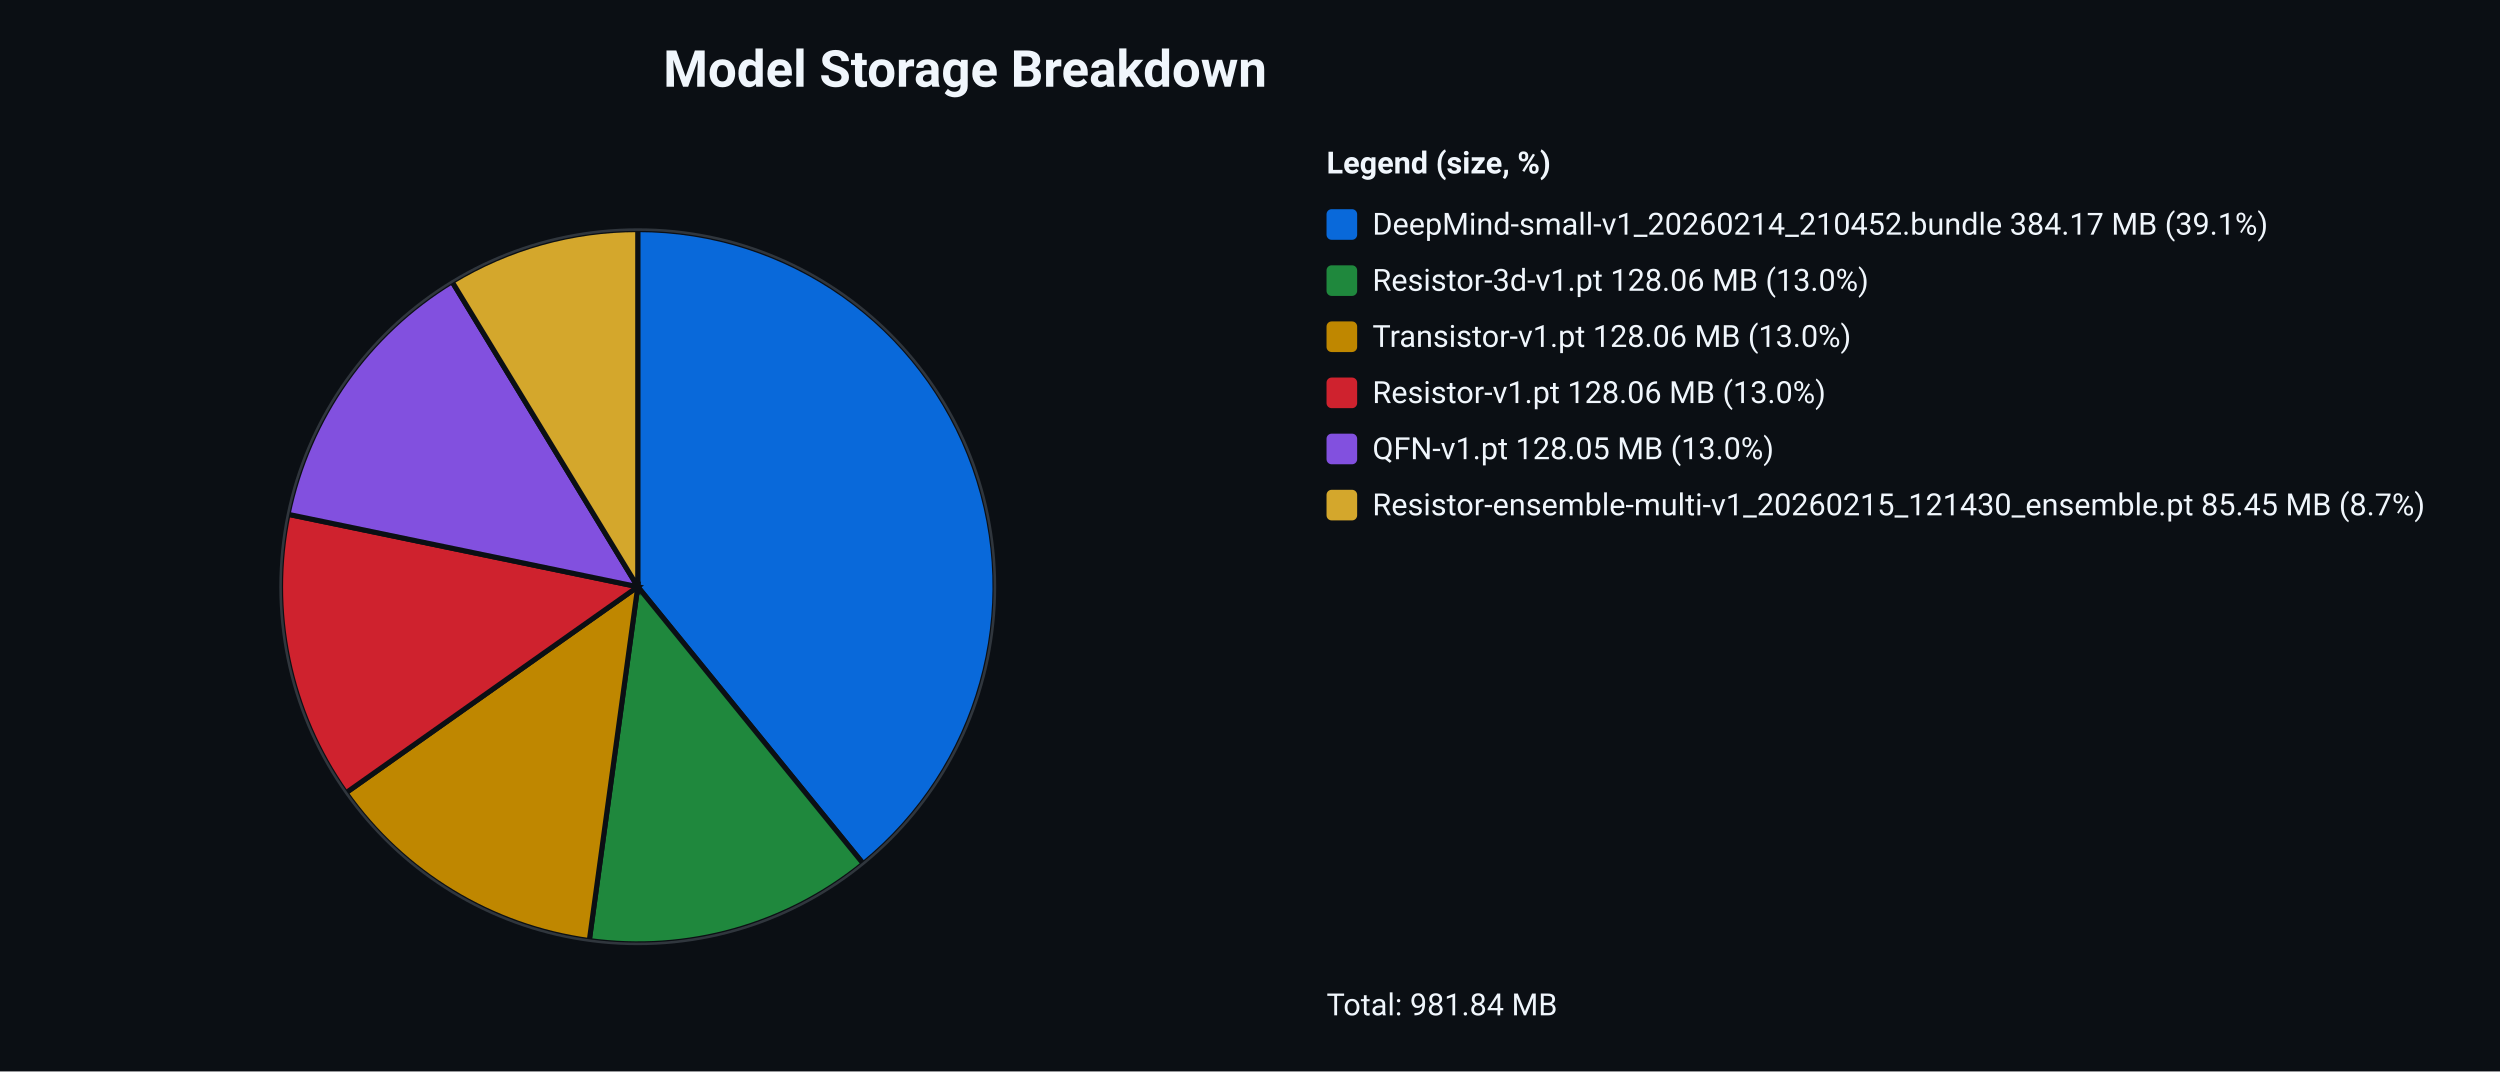
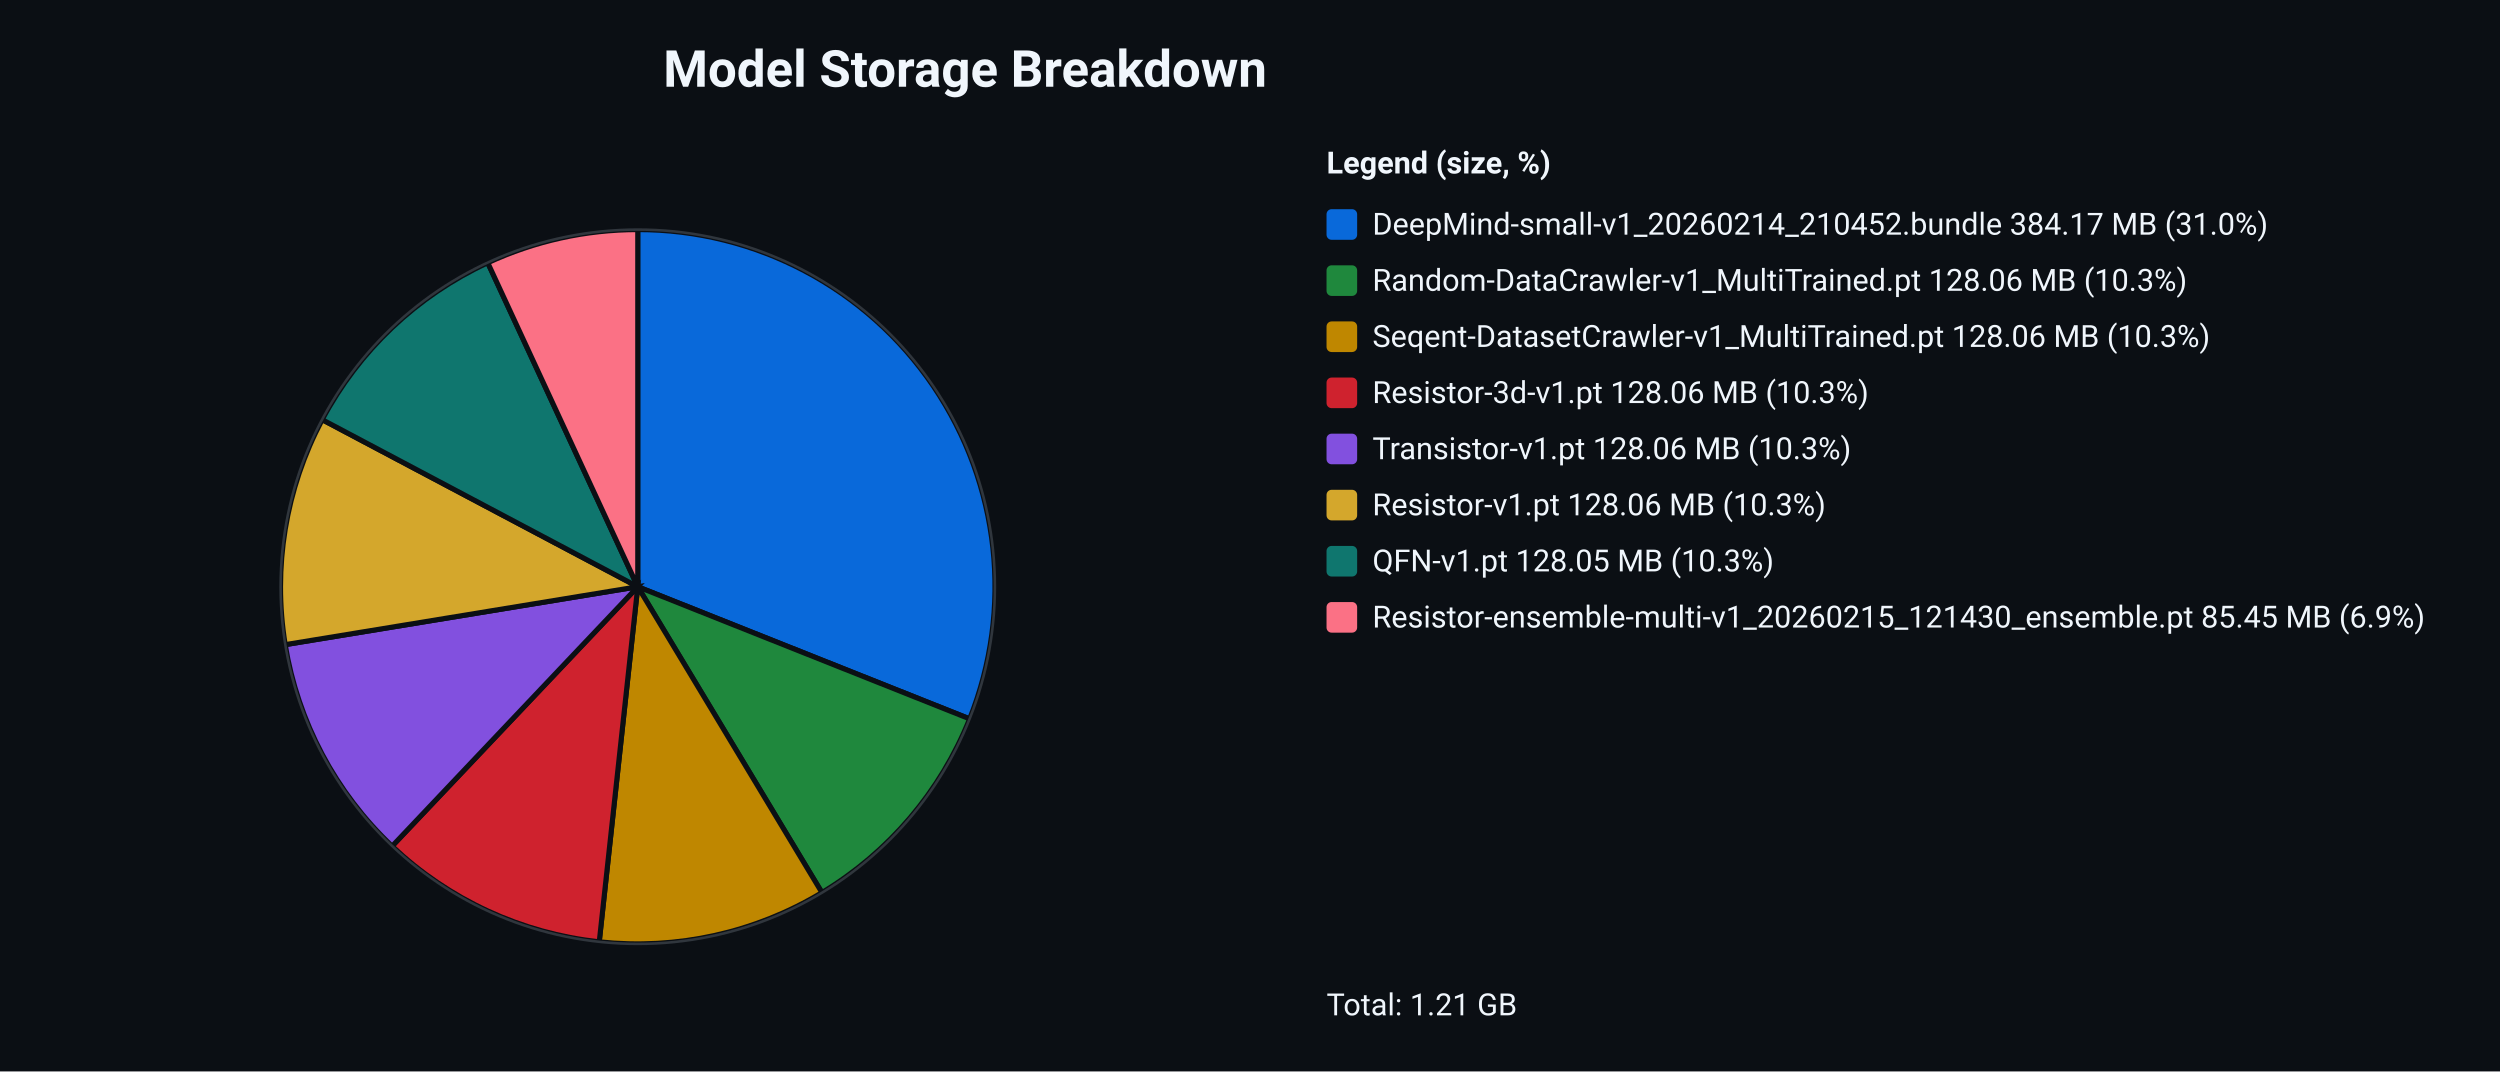
<svg xmlns="http://www.w3.org/2000/svg" width="980" height="420" viewBox="0 0 980 420">
  <rect x="0" y="0" width="980" height="420" fill="#0b0f14" />
  <text x="260" y="34" font-family="ui-sans-serif, system-ui, -apple-system, Segoe UI, Roboto, Arial" font-size="20" font-weight="700" fill="#f0f6fc">Model Storage Breakdown</text>
-   <path d="M 250.0 230.0 L 250.0 90.0 A 140.0 140.0 0 0 1 338.4 338.6 Z" fill="#0969da" stroke="#0b0f14" stroke-width="2" />
-   <path d="M 250.0 230.0 L 338.4 338.6 A 140.0 140.0 0 0 1 231.0 368.7 Z" fill="#1f883d" stroke="#0b0f14" stroke-width="2" />
-   <path d="M 250.0 230.0 L 231.0 368.7 A 140.0 140.0 0 0 1 135.6 310.8 Z" fill="#bf8700" stroke="#0b0f14" stroke-width="2" />
-   <path d="M 250.0 230.0 L 135.6 310.8 A 140.0 140.0 0 0 1 112.9 201.6 Z" fill="#cf222e" stroke="#0b0f14" stroke-width="2" />
-   <path d="M 250.0 230.0 L 112.9 201.6 A 140.0 140.0 0 0 1 177.2 110.4 Z" fill="#8250df" stroke="#0b0f14" stroke-width="2" />
-   <path d="M 250.0 230.0 L 177.2 110.4 A 140.0 140.0 0 0 1 250.0 90.0 Z" fill="#d4a72c" stroke="#0b0f14" stroke-width="2" />
+   <path d="M 250.0 230.0 L 250.0 90.0 A 140.0 140.0 0 0 1 380.1 281.8 Z" fill="#0969da" stroke="#0b0f14" stroke-width="2" />
+   <path d="M 250.0 230.0 L 380.1 281.8 A 140.0 140.0 0 0 1 322.2 349.9 Z" fill="#1f883d" stroke="#0b0f14" stroke-width="2" />
+   <path d="M 250.0 230.0 L 322.2 349.9 A 140.0 140.0 0 0 1 234.9 369.2 Z" fill="#bf8700" stroke="#0b0f14" stroke-width="2" />
+   <path d="M 250.0 230.0 L 234.9 369.2 A 140.0 140.0 0 0 1 153.7 331.7 Z" fill="#cf222e" stroke="#0b0f14" stroke-width="2" />
+   <path d="M 250.0 230.0 L 153.7 331.7 A 140.0 140.0 0 0 1 111.8 252.7 Z" fill="#8250df" stroke="#0b0f14" stroke-width="2" />
+   <path d="M 250.0 230.0 L 111.8 252.7 A 140.0 140.0 0 0 1 126.3 164.5 Z" fill="#d4a72c" stroke="#0b0f14" stroke-width="2" />
+   <path d="M 250.0 230.0 L 126.3 164.5 A 140.0 140.0 0 0 1 191.2 103.0 Z" fill="#0f766e" stroke="#0b0f14" stroke-width="2" />
+   <path d="M 250.0 230.0 L 191.2 103.0 A 140.0 140.0 0 0 1 250.0 90.0 Z" fill="#fb7185" stroke="#0b0f14" stroke-width="2" />
  <circle cx="250.0" cy="230.0" r="140.0" fill="none" stroke="#30363d" stroke-width="1" />
  <text x="520.0" y="68.0" font-family="ui-sans-serif, system-ui, -apple-system, Segoe UI, Roboto, Arial" font-size="12" font-weight="700" fill="#f0f6fc">Legend (size, %)</text>
  <rect x="520.0" y="82.0" width="12" height="12" rx="2" fill="#0969da" />
-   <text x="538.0" y="92.0" font-family="ui-sans-serif, system-ui, -apple-system, Segoe UI, Roboto, Arial" font-size="12" fill="#f0f6fc">DeepMind-small-v1_20260214_210452.bundle  384.17 MB  (39.1%)</text>
+   <text x="538.0" y="92.0" font-family="ui-sans-serif, system-ui, -apple-system, Segoe UI, Roboto, Arial" font-size="12" fill="#f0f6fc">DeepMind-small-v1_20260214_210452.bundle  384.17 MB  (31.0%)</text>
  <rect x="520.0" y="104.0" width="12" height="12" rx="2" fill="#1f883d" />
-   <text x="538.0" y="114.0" font-family="ui-sans-serif, system-ui, -apple-system, Segoe UI, Roboto, Arial" font-size="12" fill="#f0f6fc">Resistor-3d-v1.pt  128.06 MB  (13.0%)</text>
+   <text x="538.0" y="114.0" font-family="ui-sans-serif, system-ui, -apple-system, Segoe UI, Roboto, Arial" font-size="12" fill="#f0f6fc">Random-DataCrawler-v1_MultiTrained.pt  128.06 MB  (10.3%)</text>
  <rect x="520.0" y="126.0" width="12" height="12" rx="2" fill="#bf8700" />
-   <text x="538.0" y="136.0" font-family="ui-sans-serif, system-ui, -apple-system, Segoe UI, Roboto, Arial" font-size="12" fill="#f0f6fc">Transistor-v1.pt  128.06 MB  (13.0%)</text>
+   <text x="538.0" y="136.0" font-family="ui-sans-serif, system-ui, -apple-system, Segoe UI, Roboto, Arial" font-size="12" fill="#f0f6fc">Seqent-DatasetCrawler-v1_MultiTrained.pt  128.06 MB  (10.3%)</text>
  <rect x="520.0" y="148.0" width="12" height="12" rx="2" fill="#cf222e" />
-   <text x="538.0" y="158.0" font-family="ui-sans-serif, system-ui, -apple-system, Segoe UI, Roboto, Arial" font-size="12" fill="#f0f6fc">Resistor-v1.pt  128.06 MB  (13.0%)</text>
+   <text x="538.0" y="158.0" font-family="ui-sans-serif, system-ui, -apple-system, Segoe UI, Roboto, Arial" font-size="12" fill="#f0f6fc">Resistor-3d-v1.pt  128.06 MB  (10.3%)</text>
  <rect x="520.0" y="170.0" width="12" height="12" rx="2" fill="#8250df" />
-   <text x="538.0" y="180.0" font-family="ui-sans-serif, system-ui, -apple-system, Segoe UI, Roboto, Arial" font-size="12" fill="#f0f6fc">QFN-v1.pt  128.05 MB  (13.0%)</text>
+   <text x="538.0" y="180.0" font-family="ui-sans-serif, system-ui, -apple-system, Segoe UI, Roboto, Arial" font-size="12" fill="#f0f6fc">Transistor-v1.pt  128.06 MB  (10.3%)</text>
  <rect x="520.0" y="192.0" width="12" height="12" rx="2" fill="#d4a72c" />
-   <text x="538.0" y="202.0" font-family="ui-sans-serif, system-ui, -apple-system, Segoe UI, Roboto, Arial" font-size="12" fill="#f0f6fc">Resistor-ensemble-multi-v1_20260215_121430_ensemble.pt  85.45 MB  (8.7%)</text>
-   <text x="520.0" y="398" font-family="ui-sans-serif, system-ui, -apple-system, Segoe UI, Roboto, Arial" font-size="12" fill="#f0f6fc">Total: 981.84 MB</text>
+   <text x="538.0" y="202.0" font-family="ui-sans-serif, system-ui, -apple-system, Segoe UI, Roboto, Arial" font-size="12" fill="#f0f6fc">Resistor-v1.pt  128.06 MB  (10.3%)</text>
+   <rect x="520.0" y="214.0" width="12" height="12" rx="2" fill="#0f766e" />
+   <text x="538.0" y="224.0" font-family="ui-sans-serif, system-ui, -apple-system, Segoe UI, Roboto, Arial" font-size="12" fill="#f0f6fc">QFN-v1.pt  128.05 MB  (10.3%)</text>
+   <rect x="520.0" y="236.0" width="12" height="12" rx="2" fill="#fb7185" />
+   <text x="538.0" y="246.0" font-family="ui-sans-serif, system-ui, -apple-system, Segoe UI, Roboto, Arial" font-size="12" fill="#f0f6fc">Resistor-ensemble-multi-v1_20260215_121430_ensemble.pt  85.45 MB  (6.9%)</text>
+   <text x="520.0" y="398" font-family="ui-sans-serif, system-ui, -apple-system, Segoe UI, Roboto, Arial" font-size="12" fill="#f0f6fc">Total: 1.21 GB</text>
</svg>
